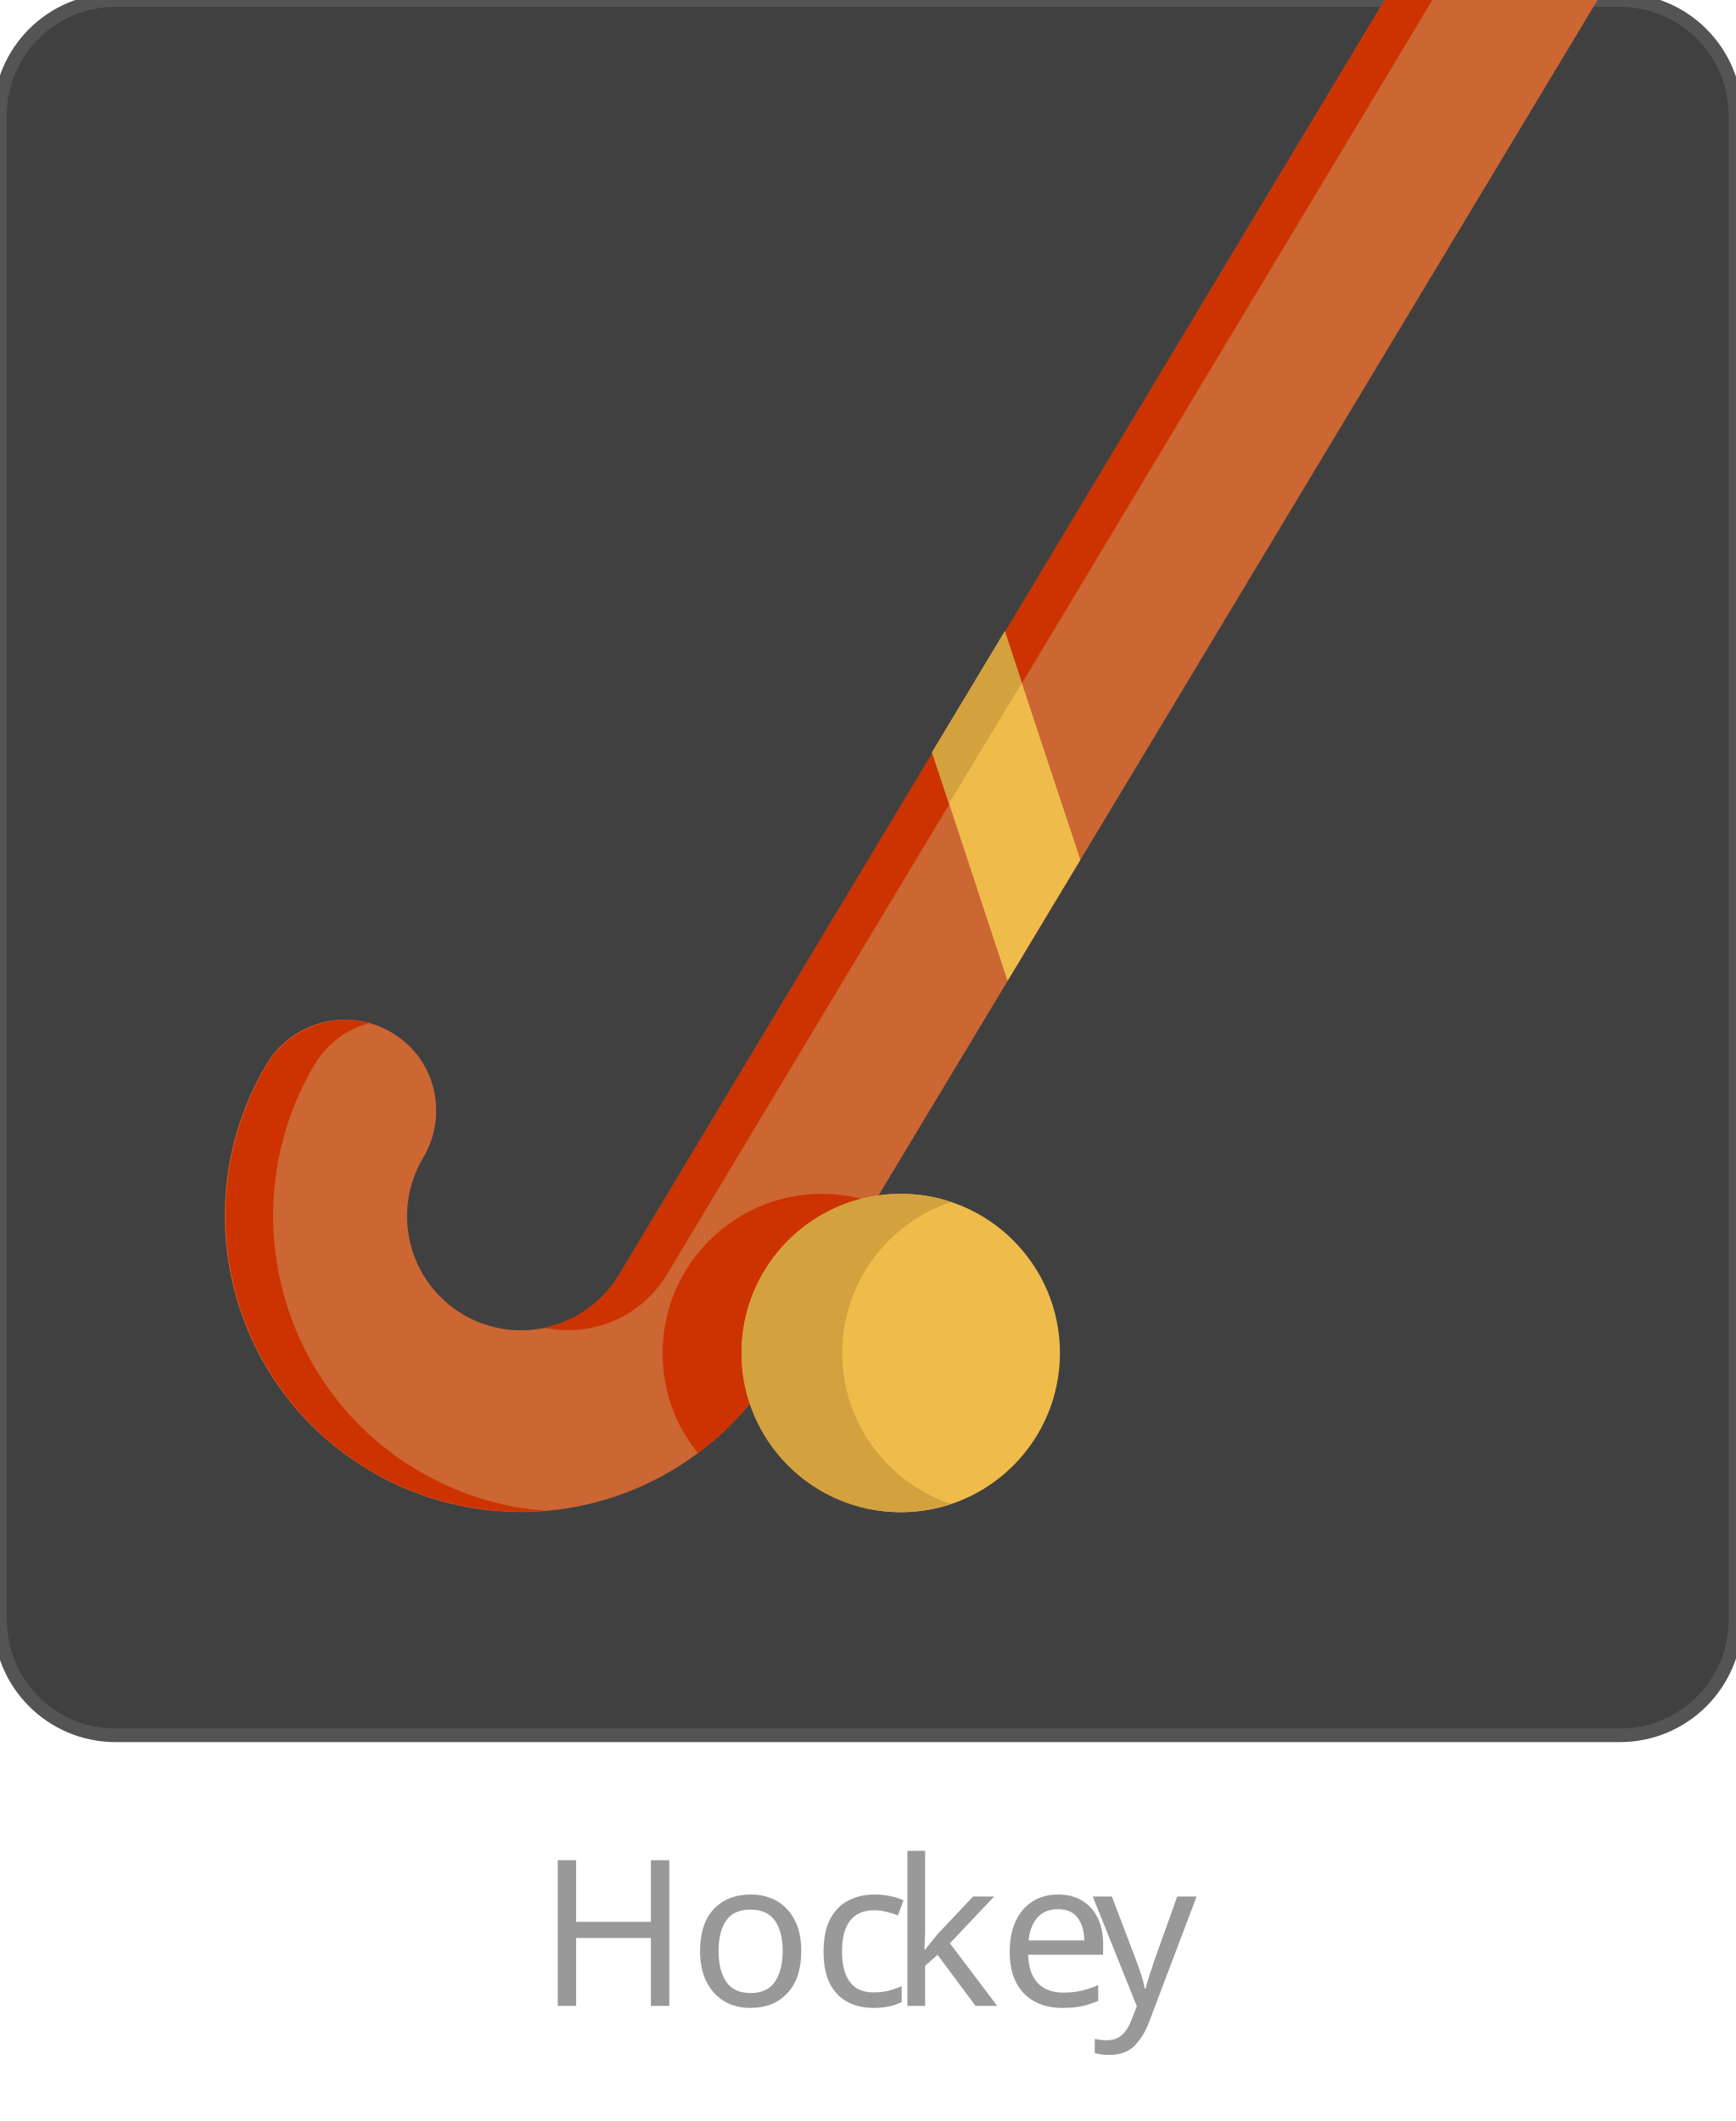
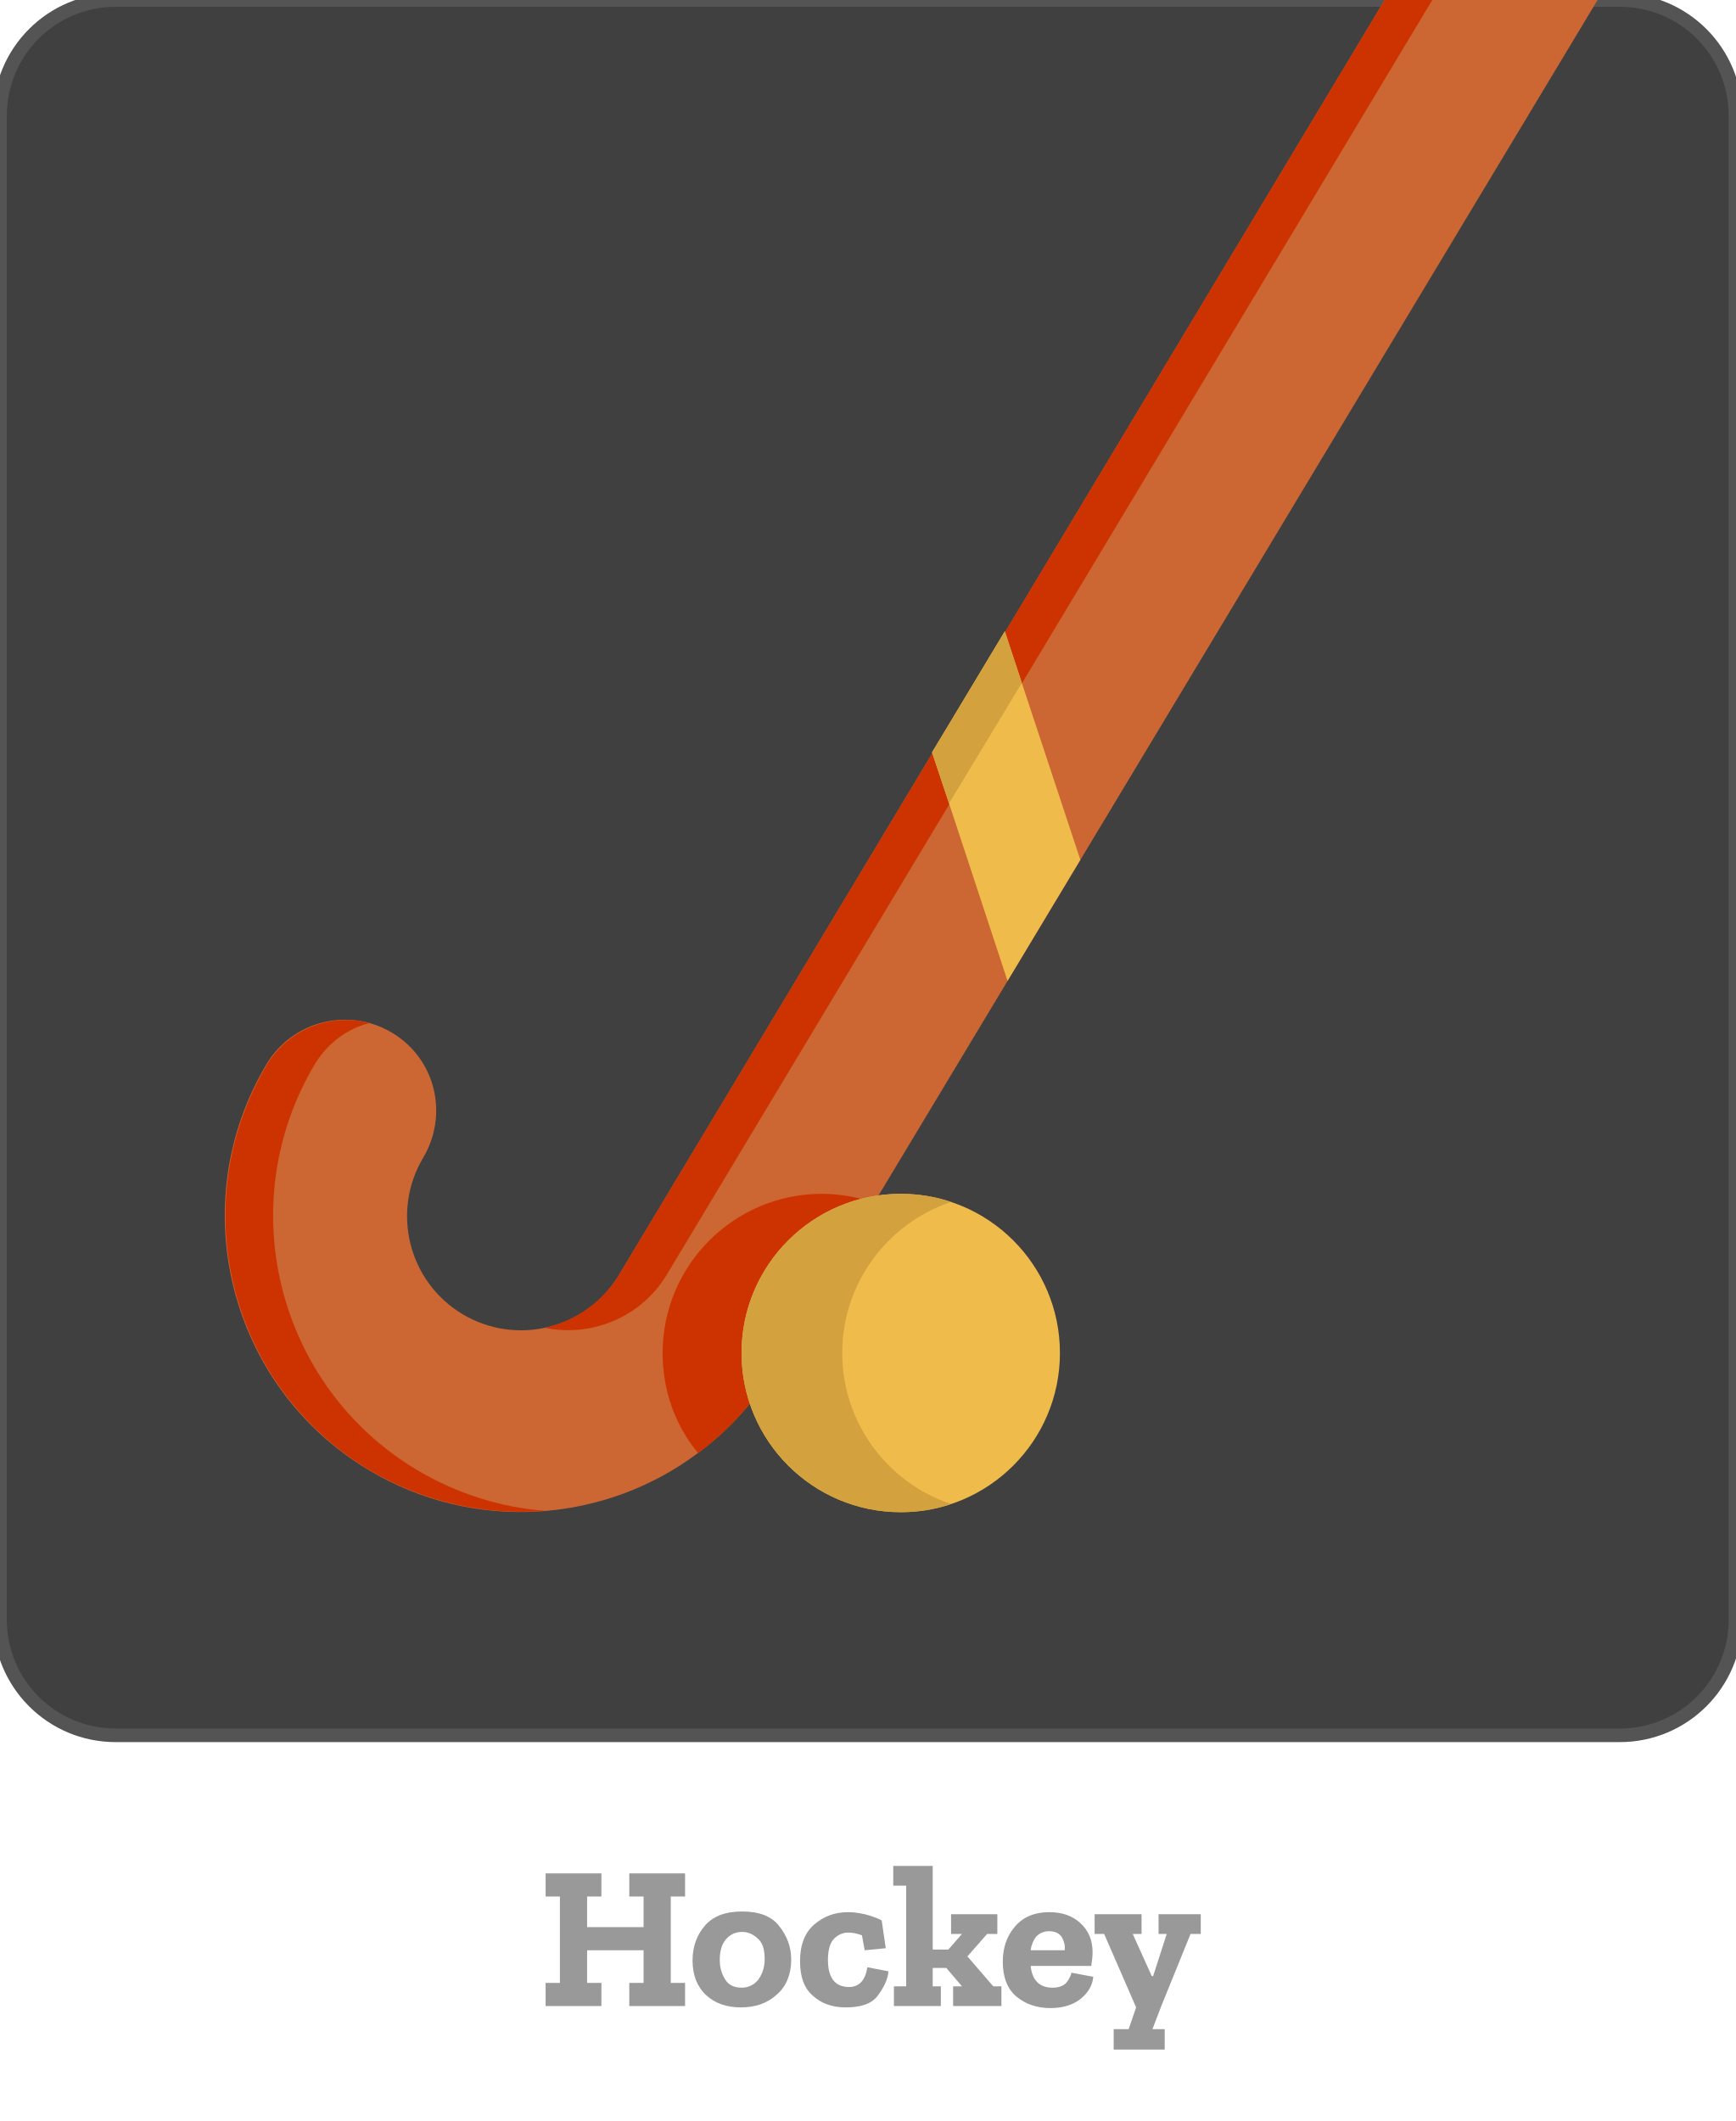
<svg xmlns="http://www.w3.org/2000/svg" version="1.1" id="Municipios_de_la_provincia_de_Santa_Cruz_de_Tenerife" x="0px" y="0px" viewBox="0 0 255.1 311.8" style="enable-background:new 0 0 255.1 311.8;" xml:space="preserve">
  <style type="text/css">
	.st0{fill:#404040;stroke:#545454;stroke-width:2;stroke-miterlimit:10;}
- 	.st1{fill:#999999;}
- 	.st2{font-family:'ZillaSlab-Bold';}
- 	.st3{font-size:30px;}
- 	.st4{fill:#CC6633;}
- 	.st5{fill:#CC3300;}
- 	.st6{fill:#EFBC4B;}
- 	.st7{fill:#D3A13D;}
+ 	.st1{enable-background:new    ;}
+ 	.st2{fill:#999999;}
+ 	.st3{fill:#CC6633;}
+ 	.st4{fill:#CC3300;}
+ 	.st5{fill:#EFBC4B;}
+ 	.st6{fill:#D3A13D;}
</style>
  <path class="st0" d="M17,0h221.1c9.4,0,17,7.6,17,17v221.1c0,9.4-7.6,17-17,17H17c-9.4,0-17-7.6-17-17V17C0,7.6,7.6,0,17,0z" />
-   <text transform="matrix(1 0 0 1 79.08 294.88)" class="st1 st2 st3">H</text>
-   <text transform="matrix(1 0 0 1 101.25 294.88)" class="st1 st2 st3">oc</text>
-   <text transform="matrix(1 0 0 1 130.83 294.88)" class="st1 st2 st3">k</text>
-   <text transform="matrix(1 0 0 1 146.76 294.88)" class="st1 st2 st3">e</text>
-   <text transform="matrix(1 0 0 1 160.59 294.88)" class="st1 st2 st3">y</text>
-   <path class="st4" d="M239.7-8.1L128.5,176.8l-14.6,24.3c-3,5-6.8,9.2-11.3,12.5c-13.7,10.3-32.9,11.8-48.4,2.5  c-20.6-12.3-27.3-39.1-15-59.7c3.8-6.3,12-8.4,18.4-4.6s8.4,12,4.6,18.4c-4.7,7.9-2.2,18.2,5.8,23c7.9,4.7,18.2,2.2,23-5.8  L208.4-8.1H239.7z" />
+   <g class="st1">
+     <path class="st2" d="M100.7,294.9h-8.2v-3.4h2.1v-4.8h-8.3v4.8h2.1v3.4h-8.2v-3.4h2.1v-12.7h-2.1v-3.4h8.2v3.4h-2.1v4.5h8.3v-4.5   h-2.1v-3.4h8.2v3.4h-2.1v12.7h2.1V294.9z" />
+   </g>
+   <g class="st1">
+     <path class="st2" d="M116.3,288.1c0,2.1-0.7,3.9-2.1,5.1c-1.4,1.3-3.2,1.9-5.3,1.9c-2.1,0-3.8-0.6-5.1-1.8c-1.3-1.2-2-2.9-2-5.1   c0-2,0.6-3.7,1.8-5.1c1.2-1.4,3-2.1,5.5-2.1s4.3,0.7,5.4,2.1C115.7,284.6,116.3,286.2,116.3,288.1z M112.4,288c0-1.4-0.3-2.4-1-3   c-0.6-0.6-1.4-1-2.3-1c-1,0-1.8,0.4-2.4,1.1c-0.6,0.7-0.9,1.7-0.9,3c0,1.2,0.3,2.1,0.8,2.9s1.3,1.2,2.4,1.2c1,0,1.8-0.4,2.4-1.1   C112,290.3,112.4,289.3,112.4,288z" />
+     <path class="st2" d="M130.6,289.8c-0.1,1.2-0.7,2.4-1.6,3.6c-0.9,1.2-2.5,1.7-4.7,1.7c-2,0-3.6-0.6-4.8-1.7   c-1.3-1.1-1.9-2.8-1.9-5.1c0-2.4,0.7-4.2,2.1-5.4c1.4-1.2,3-1.8,5-1.8c0.7,0,1.5,0.1,2.4,0.3c0.8,0.2,1.7,0.5,2.5,0.9l0.6,4.1   l-3.1,0.3l-0.4-2.2c-0.8-0.3-1.5-0.4-2-0.4c-0.8,0-1.5,0.3-2.1,0.9c-0.6,0.6-0.9,1.7-0.9,3.1c0,2.6,1,4,3.1,4c1.5,0,2.4-1,2.7-2.9   L130.6,289.8z" />
+   </g>
+   <g class="st1">
+     <path class="st2" d="M147,294.9h-6.9V292h1.3l-2.3-2.7h-2v2.7h1.2v2.9h-6.9V292h1.8v-14.8h-1.9v-2.9h5.8v12.3h2.3l2-2.3h-1.6v-2.9   h6.8v2.9h-1.5l-2.9,3.3l3.8,4.4h1.2V294.9z" />
+   </g>
+   <g class="st1">
+     <path class="st2" d="M160.7,290.6c-0.1,1.2-0.7,2.3-1.8,3.2s-2.6,1.4-4.5,1.4c-2,0-3.7-0.6-5-1.7c-1.3-1.1-2-2.8-2-5.1   c0-2.1,0.6-3.8,1.8-5.2c1.2-1.4,2.9-2.1,5-2.1c1.9,0,3.4,0.5,4.6,1.6s1.8,2.5,1.8,4.3c0,0.7-0.1,1.3-0.2,2h-8.9   c0.2,2.1,1.3,3.2,3.2,3.2c1,0,1.7-0.3,2.1-0.8c0.4-0.5,0.6-1,0.7-1.4L160.7,290.6z M156.5,286.7c0.1-0.7-0.1-1.3-0.4-1.9   c-0.4-0.6-1-0.9-1.9-0.9c-0.8,0-1.4,0.3-1.9,0.8c-0.4,0.5-0.7,1.2-0.8,2H156.5z" />
+   </g>
+   <g class="st1">
+     <path class="st2" d="M176.3,284.3H175l-4.3,10.6l-1.3,3.4h1.8v3h-7.5v-3h2.2l1.1-3.2l-4.7-10.8h-1.4v-2.9h6.9v2.9h-1.3l2.8,6.2h0.2   l2-6.2h-1.2v-2.9h6.2V284.3z" />
+   </g>
+   <path class="st3" d="M239.7-8.1L128.5,176.8l-14.6,24.3c-3,5-6.8,9.2-11.3,12.5c-13.7,10.3-32.9,11.8-48.4,2.5  c-20.6-12.3-27.3-39.1-15-59.7c3.8-6.3,12-8.4,18.4-4.6s8.4,12,4.6,18.4c-4.7,7.9-2.2,18.2,5.8,23c7.9,4.7,18.2,2.2,23-5.8  L208.4-8.1H239.7z" />
  <g>
-     <path class="st5" d="M61.3,216.1c-20.6-12.3-27.3-39.1-15-59.7c1.9-3.1,4.8-5.2,8-6c-5.6-1.5-11.8,0.8-15,6   c-12.3,20.6-5.6,47.4,15,59.7c8.1,4.8,17.1,6.7,25.8,6C73.6,221.6,67.2,219.6,61.3,216.1z" />
-     <path class="st5" d="M98,187.4L215.4-8.1h-7L91,187.4c-2.5,4.1-6.5,6.8-10.9,7.8C86.9,196.6,94.2,193.7,98,187.4z" />
-     <path class="st5" d="M128.5,176.8l-14.6,24.3c-3,5-6.8,9.2-11.3,12.5c-3.3-4-5.2-9.1-5.2-14.7c0-12.9,10.5-23.4,23.4-23.4   C123.5,175.5,126.1,176,128.5,176.8z" />
+     <path class="st4" d="M61.3,216.1c-20.6-12.3-27.3-39.1-15-59.7c1.9-3.1,4.8-5.2,8-6c-5.6-1.5-11.8,0.8-15,6   c-12.3,20.6-5.6,47.4,15,59.7c8.1,4.8,17.1,6.7,25.8,6C73.6,221.6,67.2,219.6,61.3,216.1z" />
+     <path class="st4" d="M98,187.4L215.4-8.1h-7L91,187.4c-2.5,4.1-6.5,6.8-10.9,7.8C86.9,196.6,94.2,193.7,98,187.4z" />
+     <path class="st4" d="M128.5,176.8l-14.6,24.3c-3,5-6.8,9.2-11.3,12.5c-3.3-4-5.2-9.1-5.2-14.7c0-12.9,10.5-23.4,23.4-23.4   C123.5,175.5,126.1,176,128.5,176.8z" />
  </g>
  <g>
-     <polygon class="st6" points="158.8,126.4 148.1,144.2 139.5,118.1 137,110.6 147.7,92.8 150.2,100.4  " />
-     <circle class="st6" cx="132.4" cy="198.9" r="23.4" />
+     <polygon class="st5" points="158.8,126.4 148.1,144.2 139.5,118.1 137,110.6 147.7,92.8 150.2,100.4  " />
+     <circle class="st5" cx="132.4" cy="198.9" r="23.4" />
  </g>
  <g>
-     <path class="st7" d="M123.8,198.9c0-10.3,6.7-19.1,16-22.2c-2.3-0.8-4.8-1.2-7.4-1.2c-12.9,0-23.4,10.5-23.4,23.4   c0,12.9,10.5,23.4,23.4,23.4c2.6,0,5.1-0.4,7.4-1.2C130.5,218,123.8,209.2,123.8,198.9z" />
-     <polygon class="st7" points="150.2,100.4 139.5,118.1 137,110.6 147.7,92.8  " />
+     <path class="st6" d="M123.8,198.9c0-10.3,6.7-19.1,16-22.2c-2.3-0.8-4.8-1.2-7.4-1.2c-12.9,0-23.4,10.5-23.4,23.4   c0,12.9,10.5,23.4,23.4,23.4c2.6,0,5.1-0.4,7.4-1.2C130.5,218,123.8,209.2,123.8,198.9z" />
+     <polygon class="st6" points="150.2,100.4 139.5,118.1 137,110.6 147.7,92.8  " />
  </g>
</svg>
